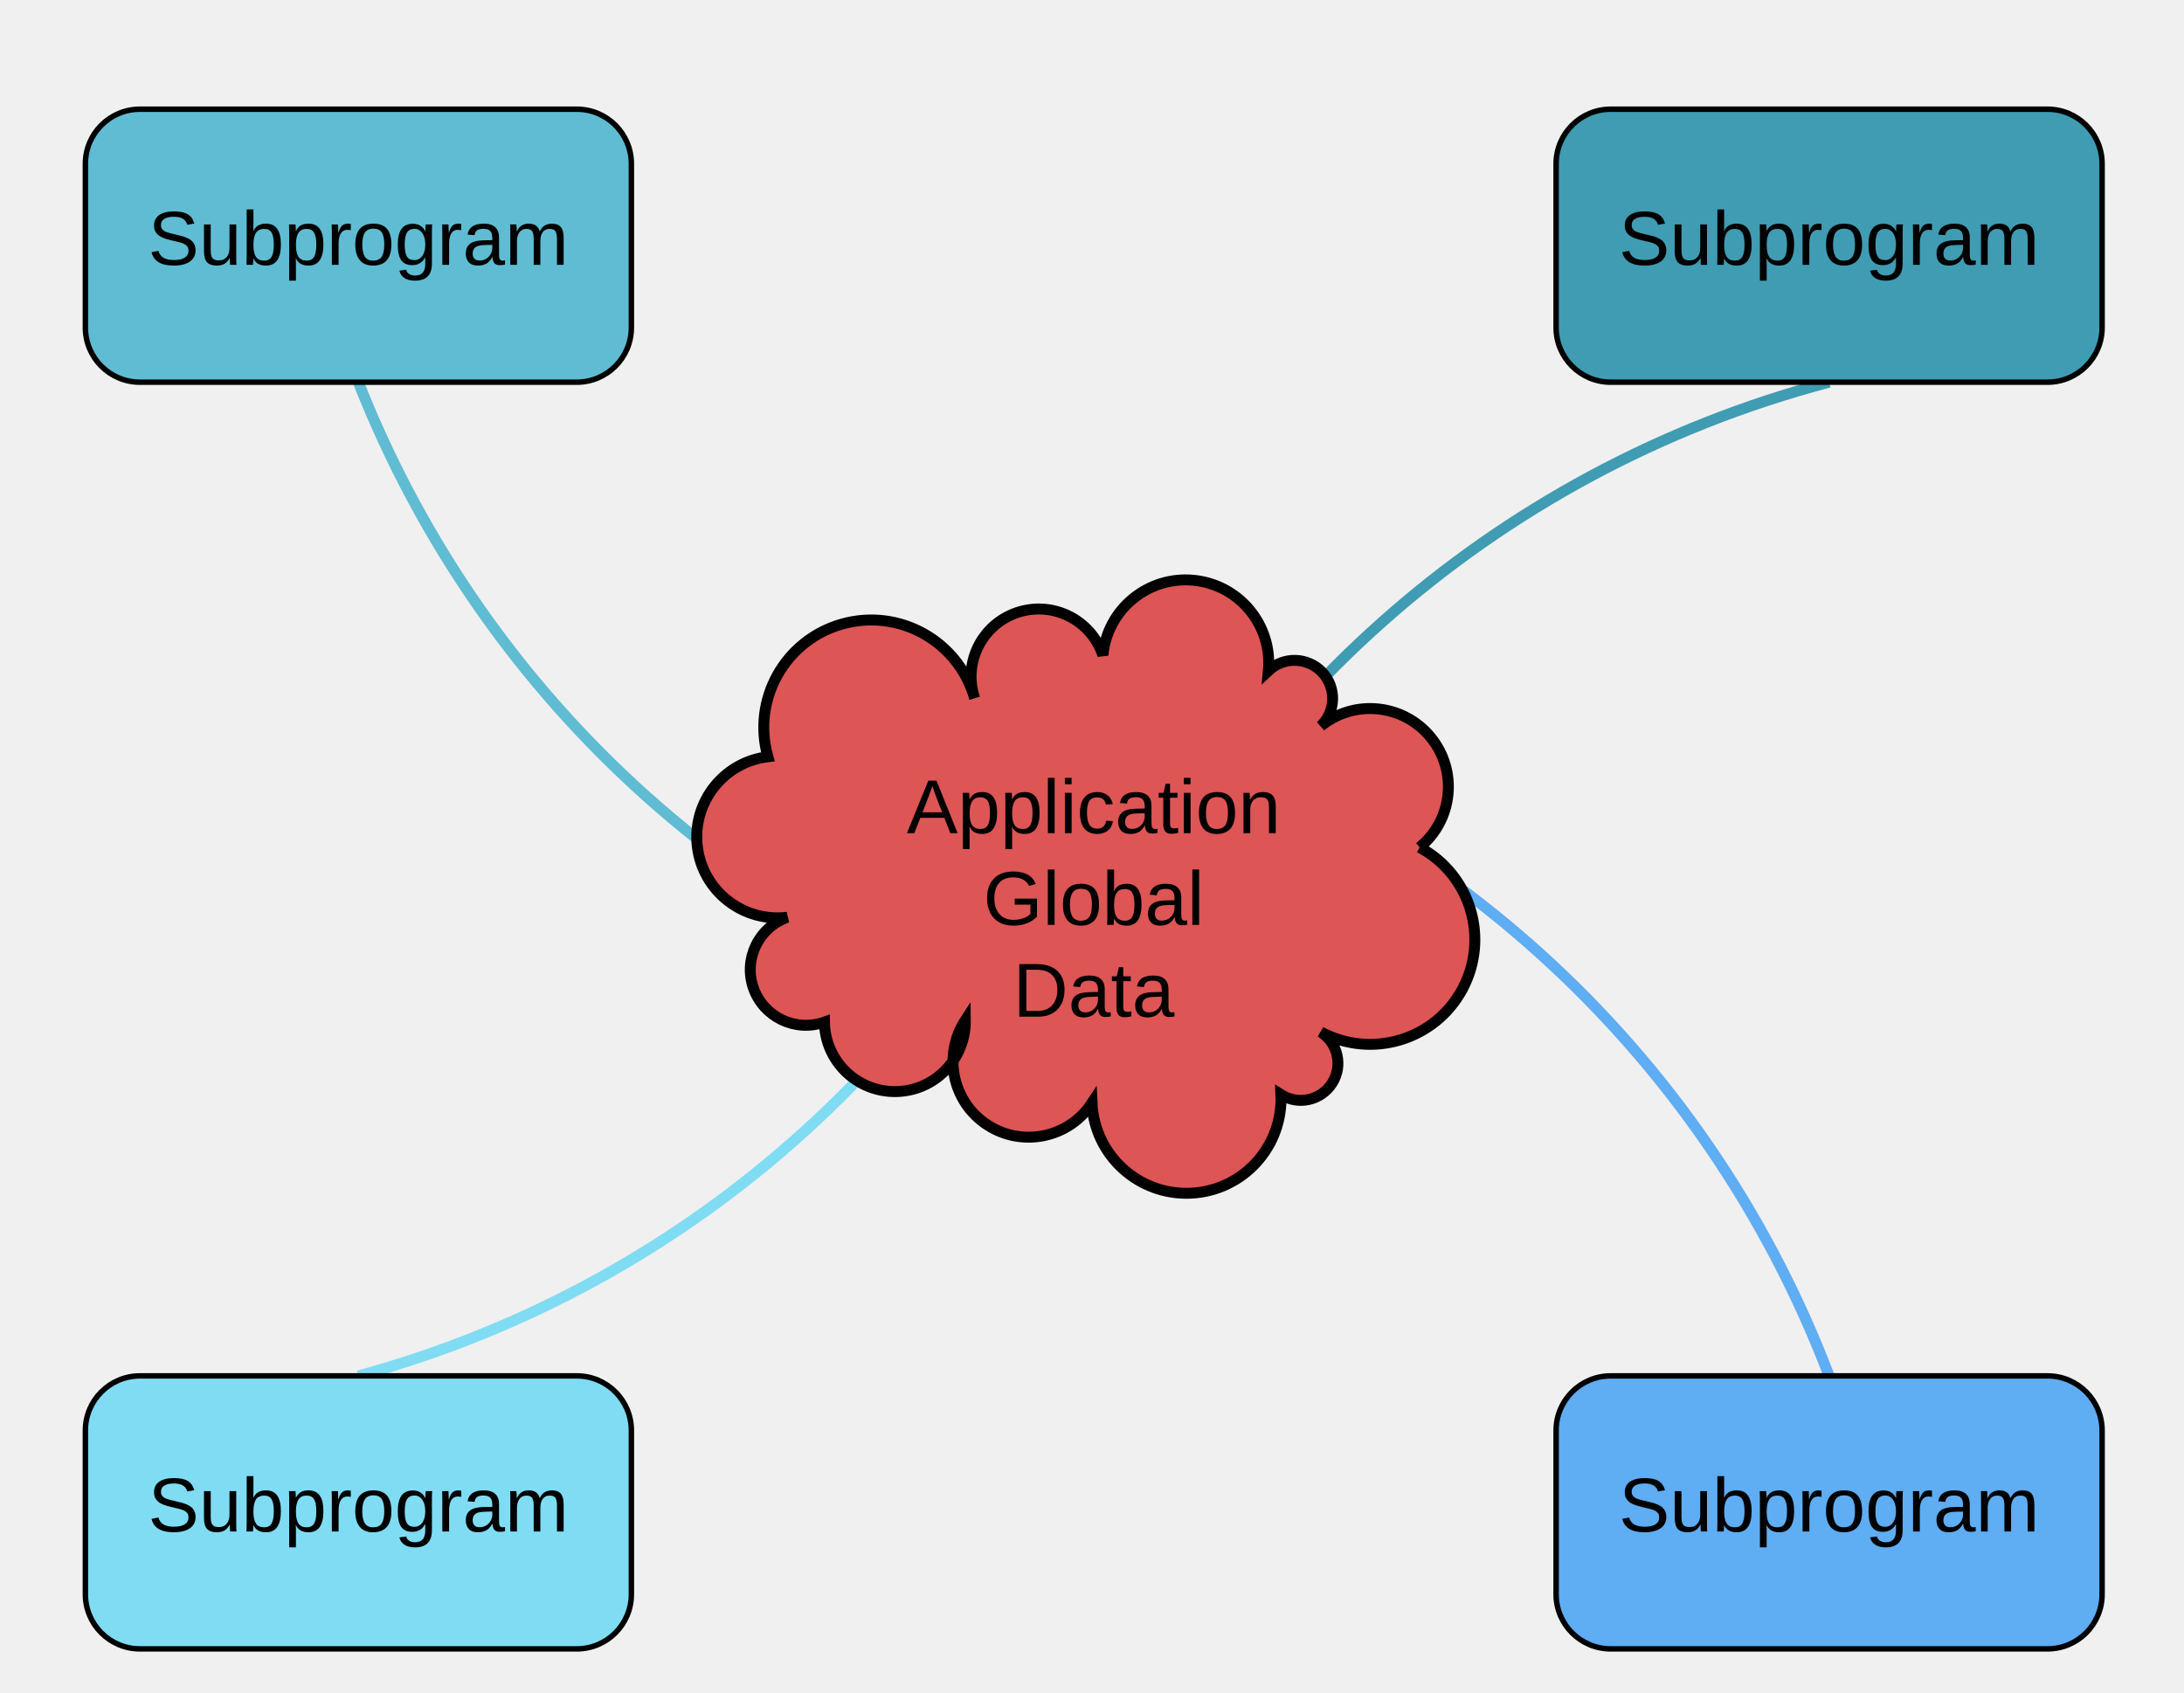
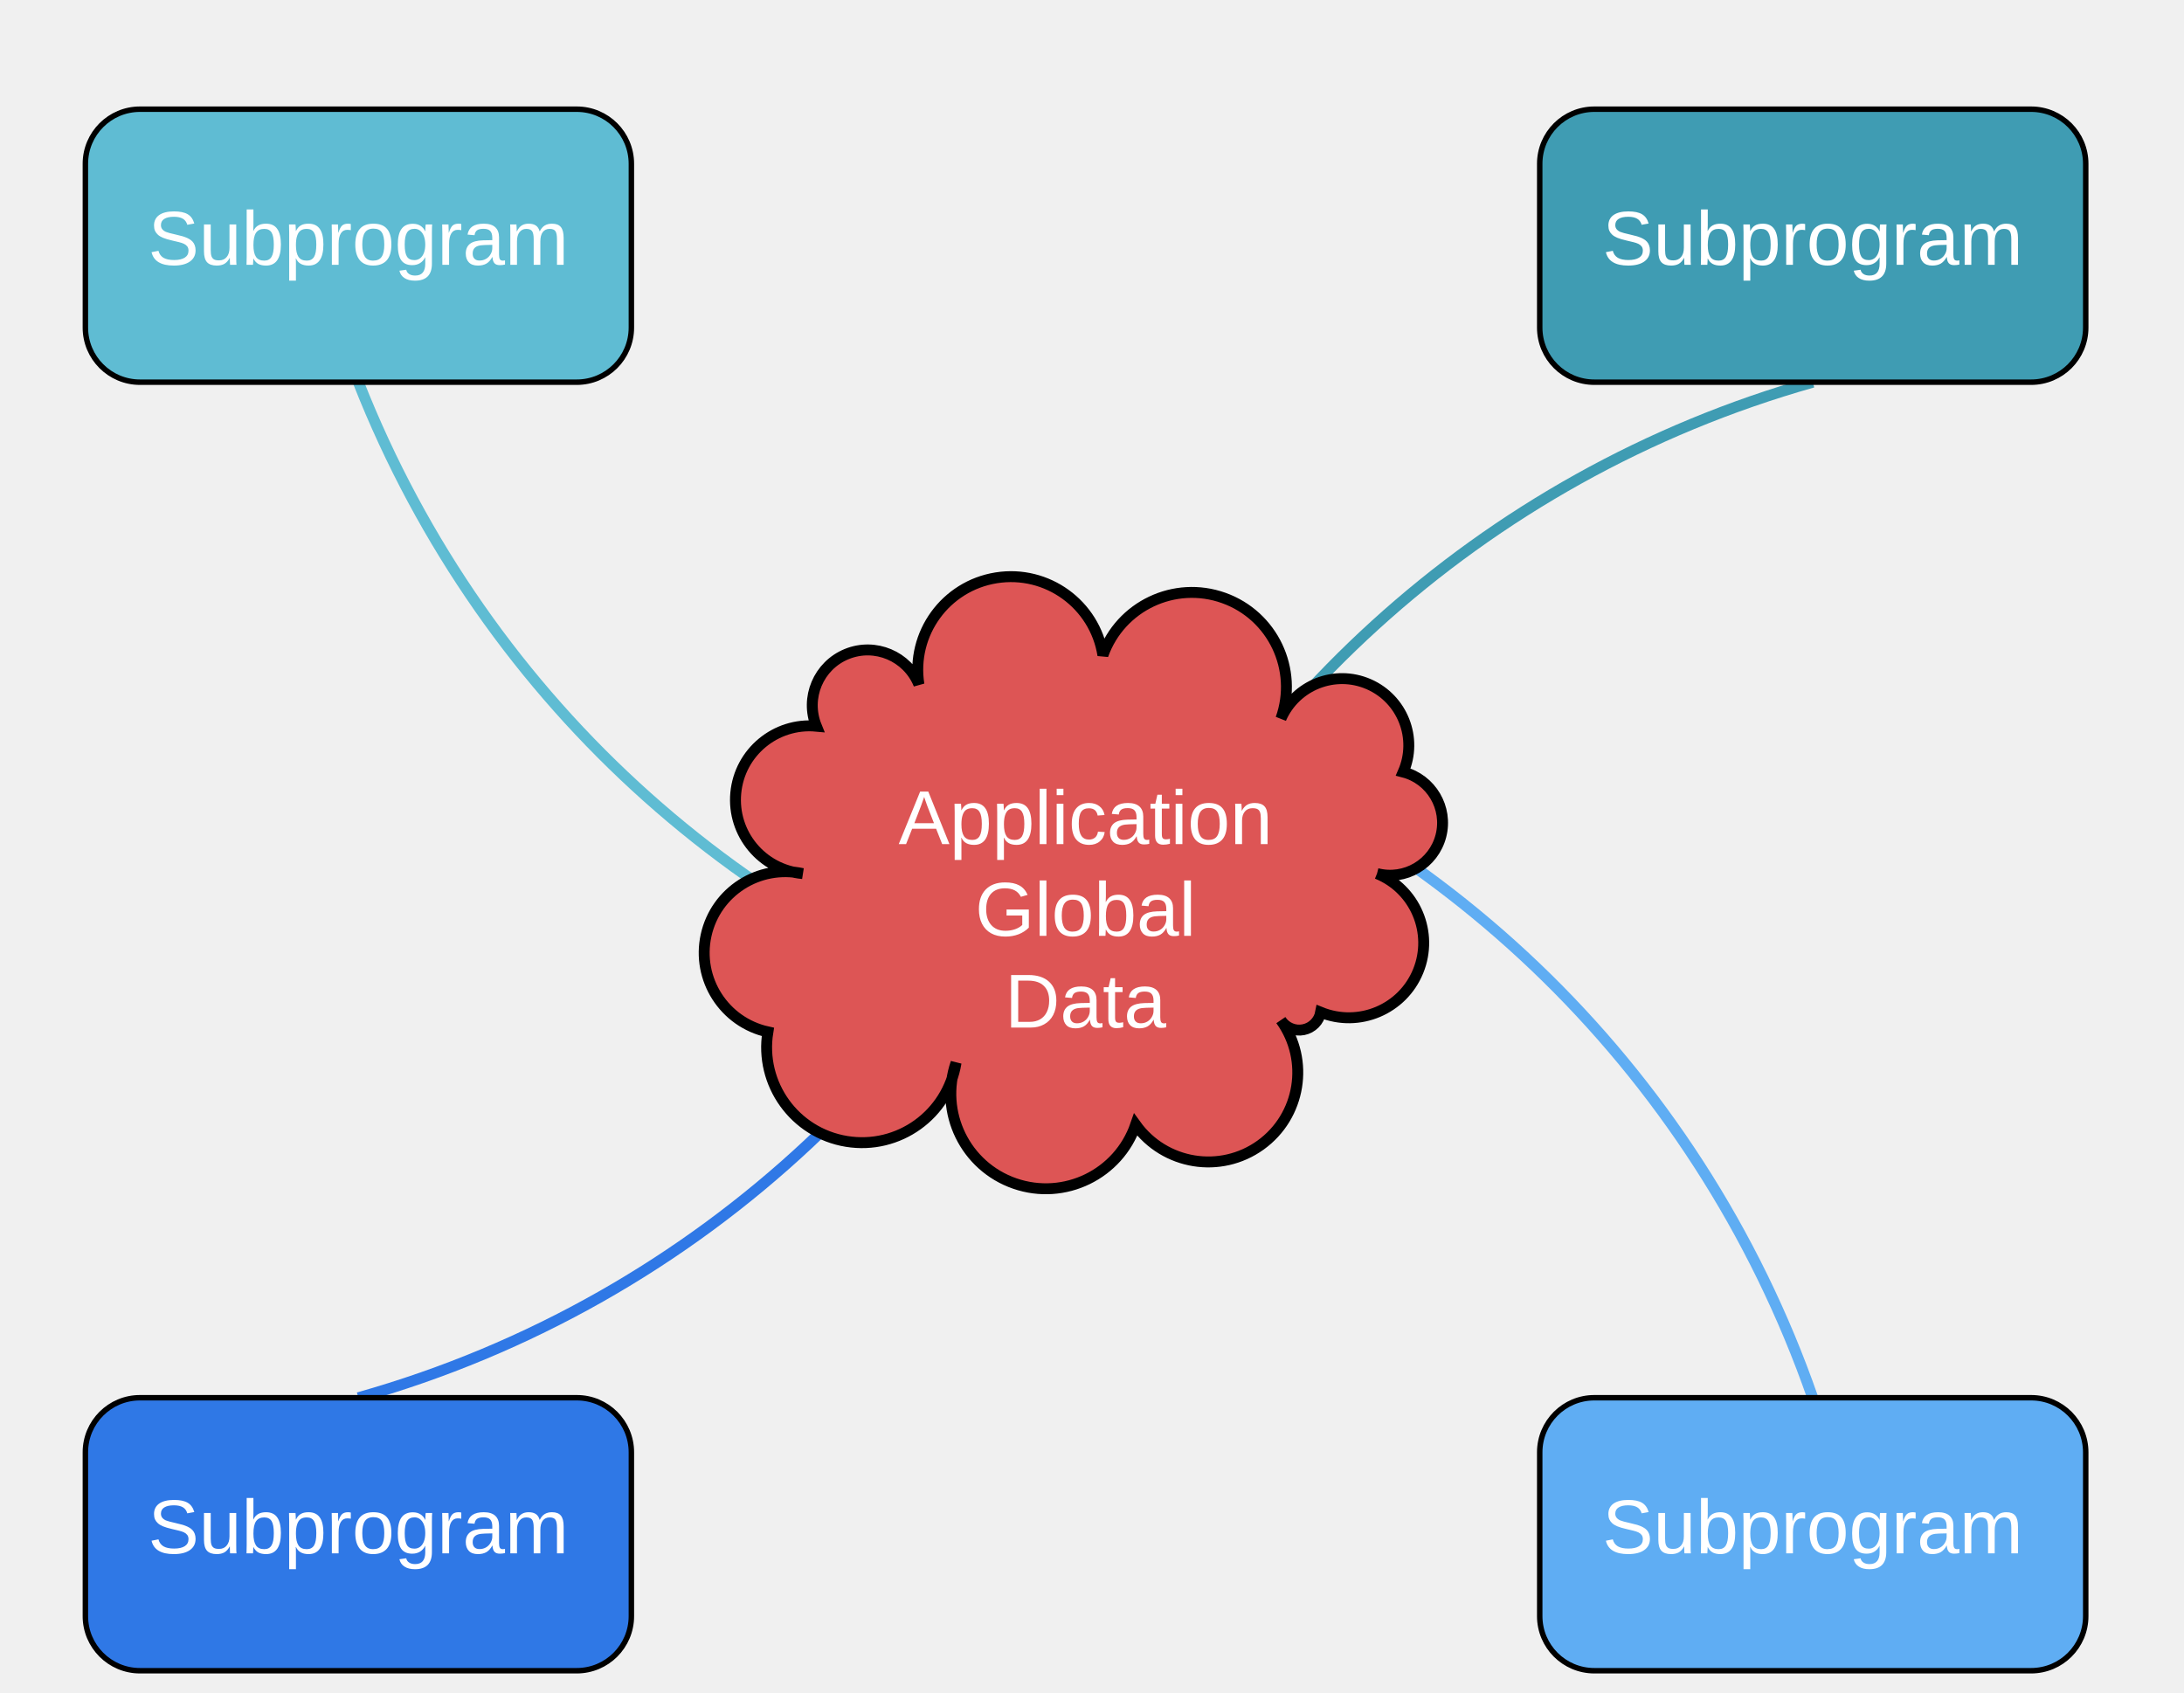
<svg xmlns="http://www.w3.org/2000/svg" baseProfile="full" version="1.1" height="310" width="400">
  <path fill="none" stroke="#5fbcd3" stroke-width="2" d="M 65.637 70.0 A 200 200 0 0 0 200 190" />
  <rect fill="#5fbcd3" stroke="#000000" stroke-width="1" rx="10.0" ry="10.0" height="50" width="100" x="15.637" y="20.0" />
-   <text xml:space="preserve" fill="#000000" stroke="none" stroke-width="1" text-align="left" font-size="14px" font-family="Arial" font-weight="normal" text-anchor="middle" x="65.637" y="48.5">Subprogram</text>
-   <path fill="none" stroke="#3f9cb3" stroke-width="2" d="M 335.0 70.0 A 200 200 0 0 0 200 190" />
-   <rect fill="#3f9cb3" stroke="#000000" stroke-width="1" rx="10.0" ry="10.0" height="50" width="100" x="285.0" y="20.0" />
-   <text xml:space="preserve" fill="#000000" stroke="none" stroke-width="1" text-align="left" font-size="14px" font-family="Arial" font-weight="normal" text-anchor="middle" x="335.0" y="48.5">Subprogram</text>
-   <path fill="none" stroke="#7fdcf3" stroke-width="2" d="M 65.637 252.0 A 200 200 0 0 0 200 130" />
-   <rect fill="#7fdcf3" stroke="#000000" stroke-width="1" rx="10.0" ry="10.0" height="50" width="100" x="15.637" y="252.0" />
-   <text xml:space="preserve" fill="#000000" stroke="none" stroke-width="1" text-align="left" font-size="14px" font-family="Arial" font-weight="normal" text-anchor="middle" x="65.637" y="280.5">Subprogram</text>
-   <path fill="none" stroke="#5fadf3" stroke-width="2" d="M 335.0 252.0 A 200 200 0 0 0 200 130" />
-   <rect fill="#5fadf3" stroke="#000000" stroke-width="1" rx="10.0" ry="10.0" height="50" width="100" x="285.0" y="252.0" />
-   <text xml:space="preserve" fill="#000000" stroke="none" stroke-width="1" text-align="left" font-size="14px" font-family="Arial" font-weight="normal" text-anchor="middle" x="335.0" y="280.5">Subprogram</text>
-   <path fill="#dd5555" stroke="#000000" stroke-width="2" d="M 260.0 155.2 A 4 4 0 0 1 241.883 189.0A 4 4 0 0 1 234.6 200.48A 4 4 0 0 1 200.0 202.0A 4 4 0 0 1 176.8 186.855A 4 4 0 0 1 150.999 187.2A 4 4 0 0 1 144.2 168.0A 4 4 0 0 1 140.637 138.6A 4 4 0 0 1 178.5 127.866A 4 4 0 0 1 202.0 120.0A 4 4 0 0 1 232.3 122.852A 4 4 0 0 1 241.883 133A 4 4 0 0 1 260.0 155.2" />
-   <text xml:space="preserve" fill="#000000" stroke="none" stroke-width="1" text-align="left" font-size="14px" font-family="Arial" font-weight="normal" text-anchor="middle" x="200.318" y="152.6">Application</text>
-   <text xml:space="preserve" fill="#000000" stroke="none" stroke-width="1" text-align="left" font-size="14px" font-family="Arial" font-weight="normal" text-anchor="middle" x="200.318" y="169.4">Global</text>
-   <text xml:space="preserve" fill="#000000" stroke="none" stroke-width="1" text-align="left" font-size="14px" font-family="Arial" font-weight="normal" text-anchor="middle" x="200.318" y="186.2">Data</text>
+   <text xml:space="preserve" fill="#ffffff" stroke="none" stroke-width="1" text-align="left" font-size="14px" font-family="Arial" font-weight="normal" text-anchor="middle" x="65.637" y="48.5">Subprogram</text>
+   <path fill="none" stroke="#3f9cb3" stroke-width="2" d="M 332.001 70.0 A 200 200 0 0 0 200 190" />
+   <rect fill="#3f9cb3" stroke="#000000" stroke-width="1" rx="10.0" ry="10.0" height="50" width="100" x="282.001" y="20.0" />
+   <text xml:space="preserve" fill="#ffffff" stroke="none" stroke-width="1" text-align="left" font-size="14px" font-family="Arial" font-weight="normal" text-anchor="middle" x="332.001" y="48.5">Subprogram</text>
+   <path fill="none" stroke="#2f78e6" stroke-width="2" d="M 65.637 256.0 A 200 200 0 0 0 200 130" />
+   <rect fill="#2f78e6" stroke="#000000" stroke-width="1" rx="10.0" ry="10.0" height="50" width="100" x="15.637" y="256.0" />
+   <text xml:space="preserve" fill="#ffffff" stroke="none" stroke-width="1" text-align="left" font-size="14px" font-family="Arial" font-weight="normal" text-anchor="middle" x="65.637" y="284.5">Subprogram</text>
+   <path fill="none" stroke="#5fadf3" stroke-width="2" d="M 332.001 256.0 A 200 200 0 0 0 200 130" />
+   <rect fill="#5fadf3" stroke="#000000" stroke-width="1" rx="10.0" ry="10.0" height="50" width="100" x="282.001" y="256.0" />
+   <text xml:space="preserve" fill="#ffffff" stroke="none" stroke-width="1" text-align="left" font-size="14px" font-family="Arial" font-weight="normal" text-anchor="middle" x="332.001" y="284.5">Subprogram</text>
+   <path fill="#dd5555" stroke="#000000" stroke-width="2" d="M 252.2 160.0 A 4 4 0 0 1 241.883 185.4A 4 4 0 0 1 234.6 186.855A 4 4 0 0 1 208.0 206.0A 4 4 0 0 1 175.1 194.641A 4 4 0 0 1 140.637 189.0A 4 4 0 0 1 147.0 160.0A 4 4 0 0 1 149.519 133.0A 4 4 0 0 1 168.3 125.359A 4 4 0 0 1 202.0 120.0A 4 4 0 0 1 234.6 131.627A 4 4 0 0 1 257.001 141.4A 4 4 0 0 1 252.2 160.0" />
+   <text xml:space="preserve" fill="#ffffff" stroke="none" stroke-width="1" text-align="left" font-size="14px" font-family="Arial" font-weight="normal" text-anchor="middle" x="198.819" y="154.6">Application</text>
+   <text xml:space="preserve" fill="#ffffff" stroke="none" stroke-width="1" text-align="left" font-size="14px" font-family="Arial" font-weight="normal" text-anchor="middle" x="198.819" y="171.4">Global</text>
+   <text xml:space="preserve" fill="#ffffff" stroke="none" stroke-width="1" text-align="left" font-size="14px" font-family="Arial" font-weight="normal" text-anchor="middle" x="198.819" y="188.2">Data</text>
</svg>
